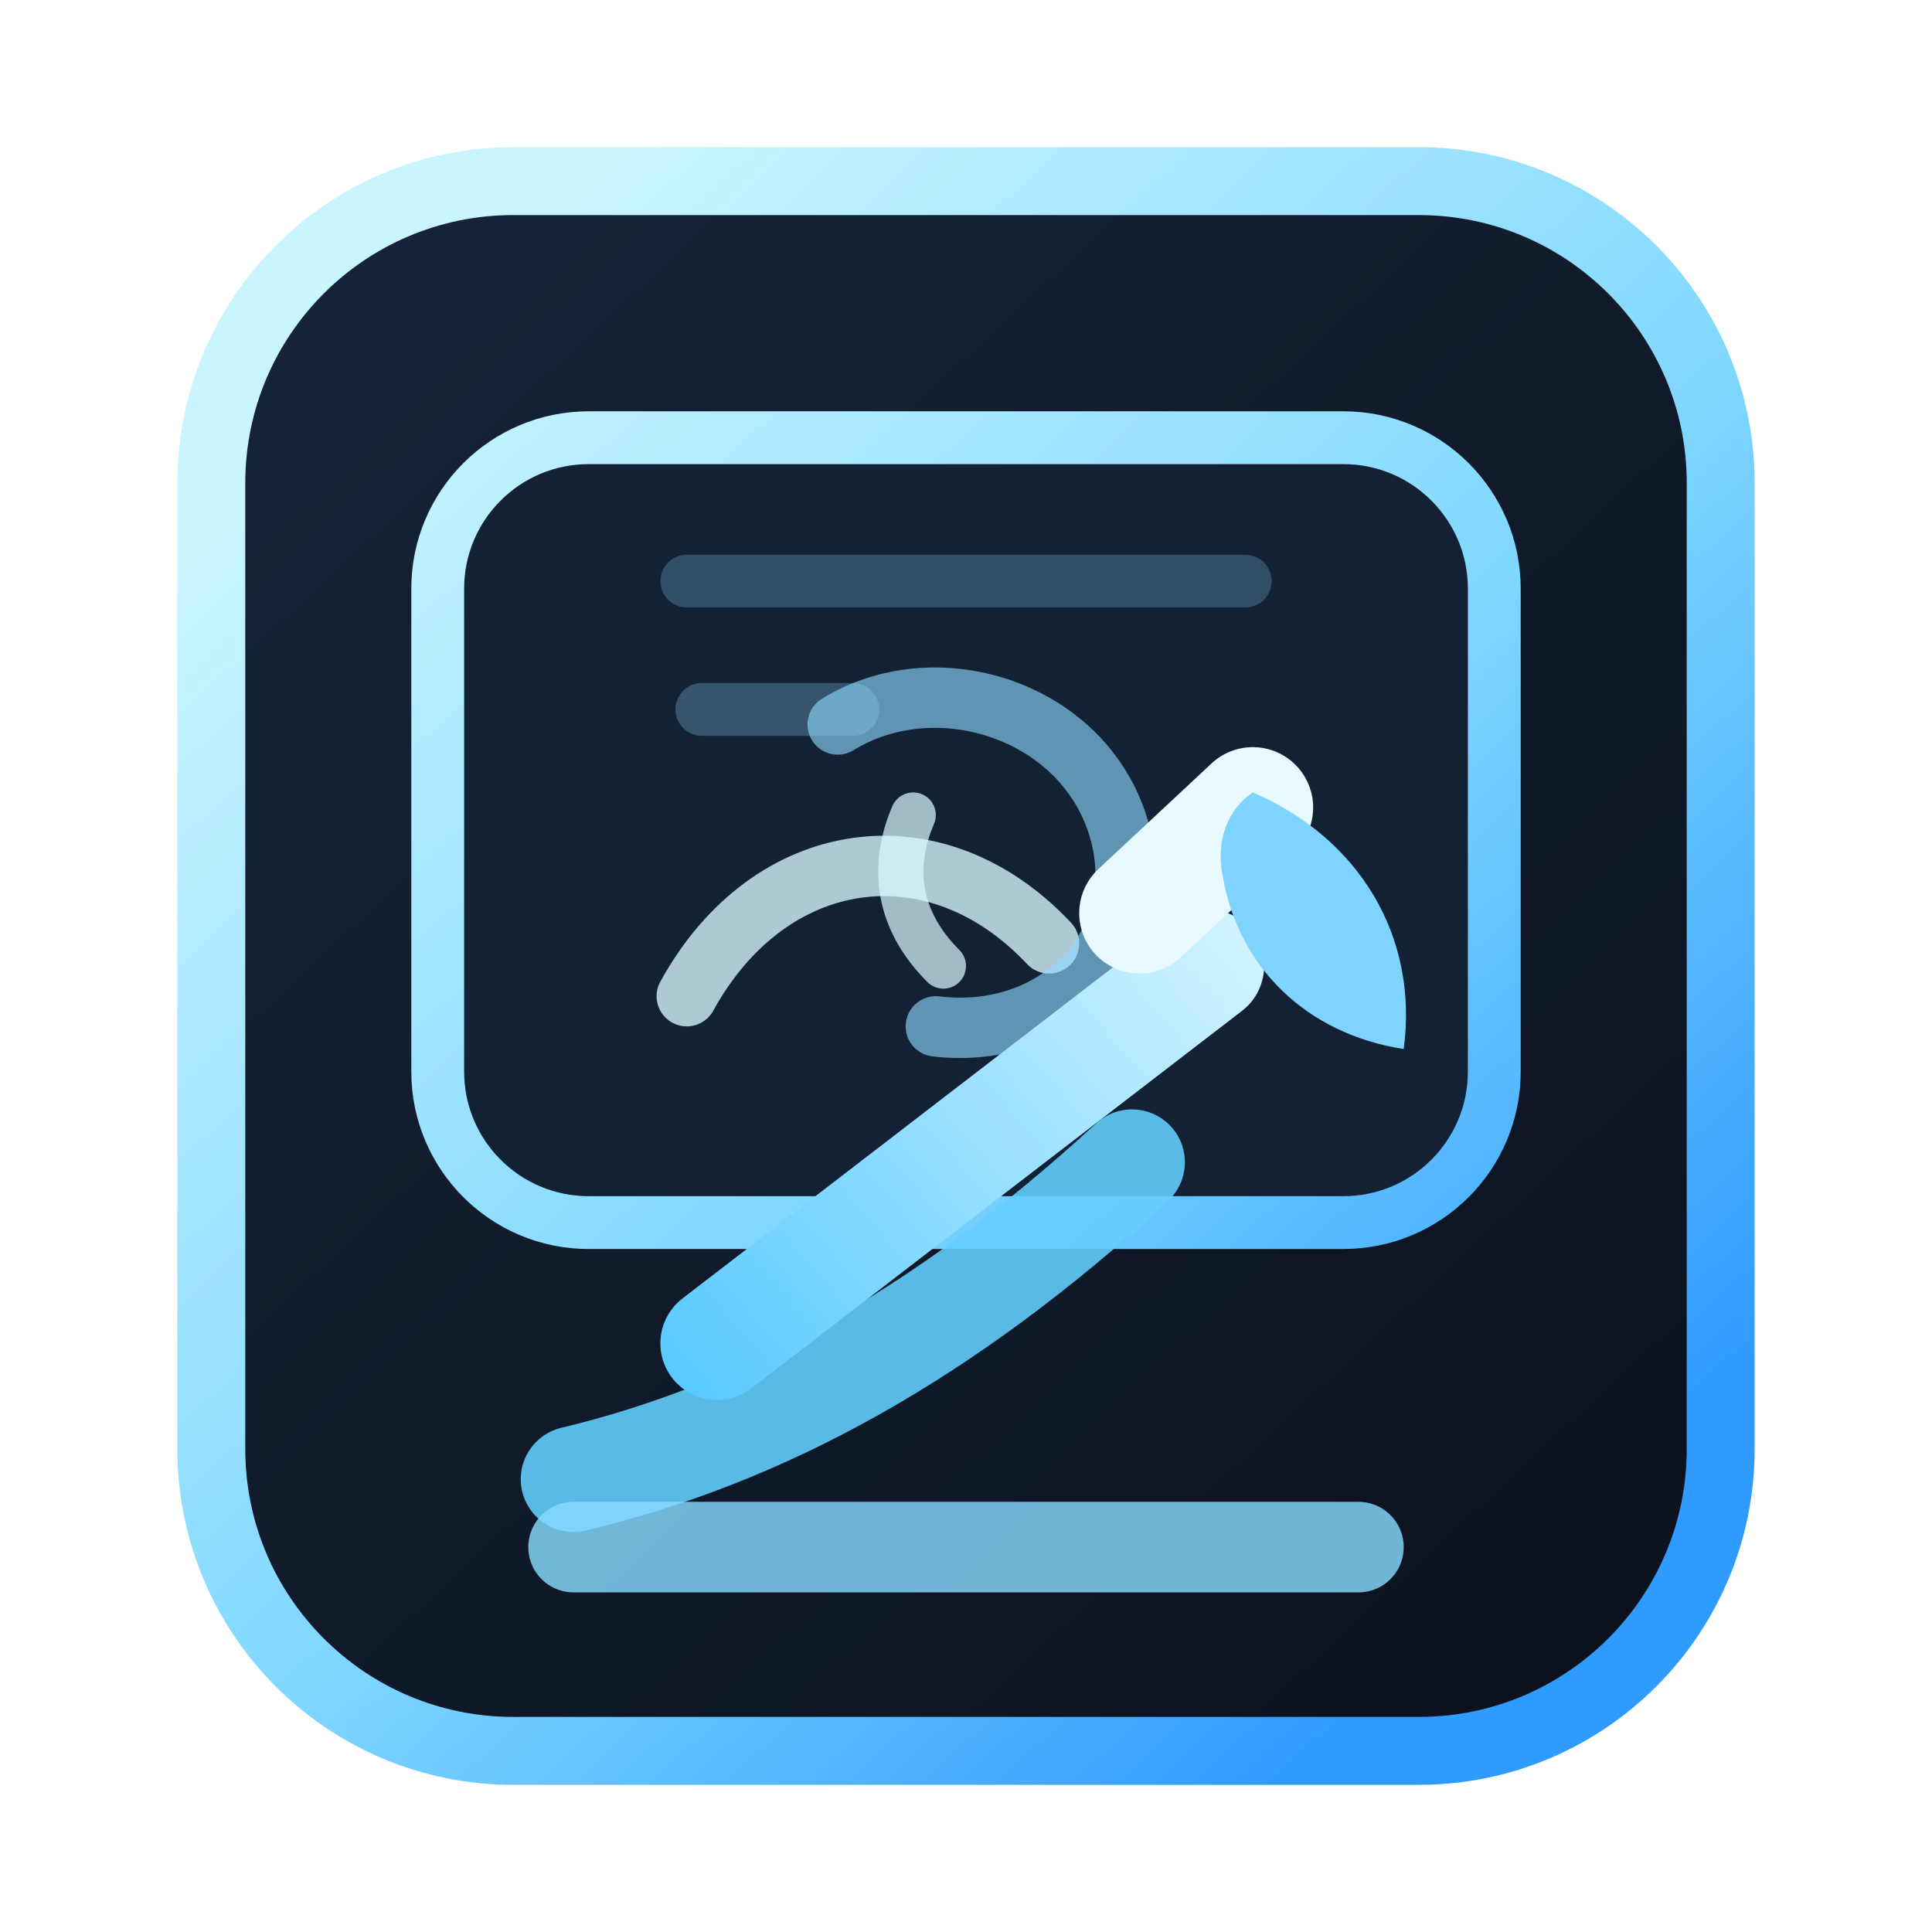
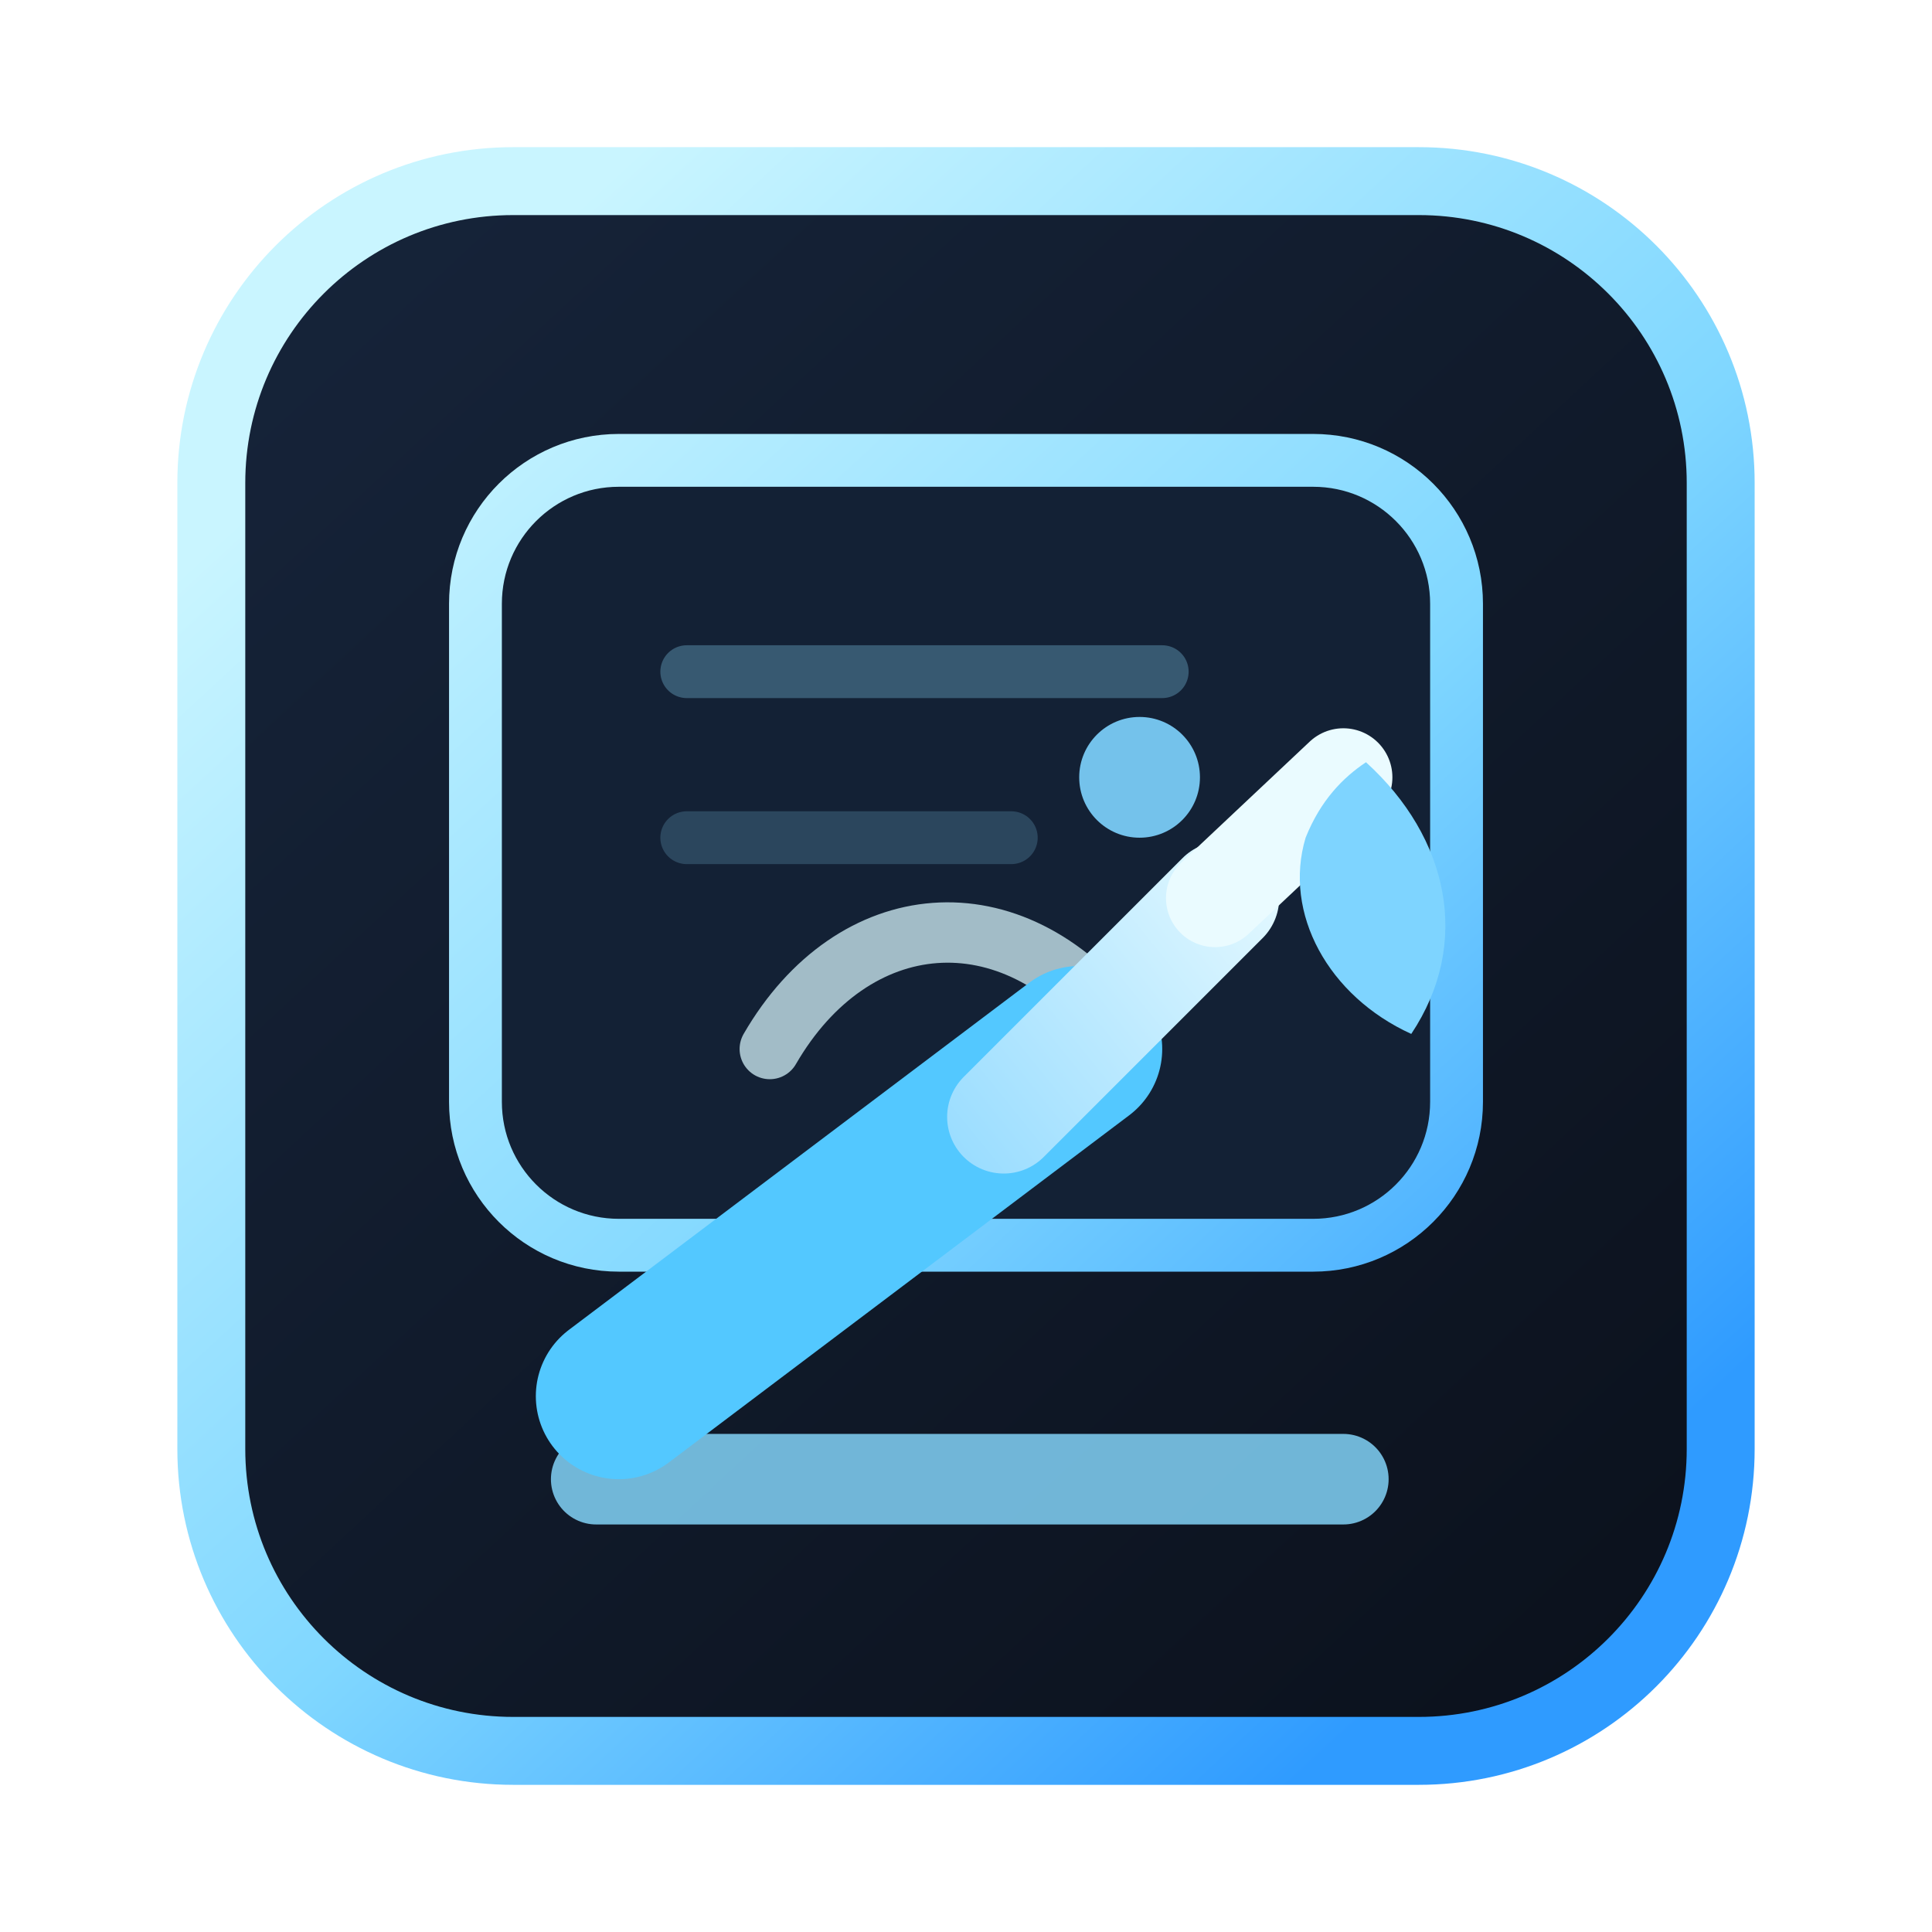
<svg xmlns="http://www.w3.org/2000/svg" viewBox="0 0 256 256" fill="none" role="img" aria-labelledby="title desc">
  <defs>
    <linearGradient id="bg" x1="36" y1="28" x2="220" y2="226" gradientUnits="userSpaceOnUse">
      <stop offset="0" stop-color="#16243A" />
      <stop offset="1" stop-color="#0B111C" />
    </linearGradient>
    <linearGradient id="blue" x1="54" y1="48" x2="202" y2="208" gradientUnits="userSpaceOnUse">
      <stop offset="0" stop-color="#C9F5FF" />
      <stop offset="0.55" stop-color="#80D7FF" />
      <stop offset="1" stop-color="#2F9BFF" />
    </linearGradient>
-     <linearGradient id="brush" x1="86" y1="181" x2="173" y2="106" gradientUnits="userSpaceOnUse">
-       <stop offset="0" stop-color="#56C9FF" />
-       <stop offset="1" stop-color="#E7FBFF" />
+     <linearGradient id="brush" x1="78" y1="188" x2="172" y2="112" gradientUnits="userSpaceOnUse">
+       <stop offset="0" stop-color="#4BBFFF" />
+       <stop offset="1" stop-color="#EAFBFF" />
    </linearGradient>
  </defs>
  <rect x="28" y="24" width="200" height="208" rx="40" fill="url(#bg)" stroke="url(#blue)" stroke-width="9" />
-   <rect x="58" y="58" width="140" height="104" rx="20" fill="#132135" stroke="url(#blue)" stroke-width="7" />
-   <path d="M91 132C102 112 124 109 139 125" stroke="#D9F8FF" stroke-width="8" stroke-linecap="round" opacity="0.78" />
-   <path d="M111 96C124 88 143 94 148 109C153 124 141 138 124 136" stroke="#8EDCFF" stroke-width="8" stroke-linecap="round" stroke-linejoin="round" opacity="0.62" />
-   <path d="M121 108C118 115 119 122 125 128" stroke="#D9F8FF" stroke-width="6" stroke-linecap="round" opacity="0.72" />
-   <path d="M93 94H113" stroke="#8EDCFF" stroke-width="7" stroke-linecap="round" opacity="0.28" />
-   <path d="M91 77H165" stroke="#8EDCFF" stroke-width="7" stroke-linecap="round" opacity="0.24" />
-   <path d="M76 196C101 190 125 177 150 154" stroke="#64CFFF" stroke-width="14" stroke-linecap="round" opacity="0.88" />
-   <path d="M95 178L160 128" stroke="url(#brush)" stroke-width="15" stroke-linecap="round" />
-   <path d="M151 121L166 107" stroke="#E8F9FF" stroke-width="16" stroke-linecap="round" />
-   <path d="M166 105C180 111 188 124 186 139C173 137 164 128 162 116C161 111 163 107 166 105Z" fill="#7ED4FF" />
-   <path d="M76 205H180" stroke="#86D9FF" stroke-width="12" stroke-linecap="round" opacity="0.82" />
+   <rect x="63" y="61" width="130" height="104" rx="19" fill="#132135" stroke="url(#blue)" stroke-width="7" />
+   <path d="M91 89H154" stroke="#8EDCFF" stroke-width="7" stroke-linecap="round" opacity="0.3" />
+   <path d="M91 111H134" stroke="#8EDCFF" stroke-width="7" stroke-linecap="round" opacity="0.2" />
+   <path d="M102 139C113 120 134 118 148 136" stroke="#D9F8FF" stroke-width="8" stroke-linecap="round" stroke-linejoin="round" opacity="0.72" />
+   <circle cx="151" cy="103" r="8" fill="#7ED4FF" opacity="0.9" />
+   <path d="M79 196H178" stroke="#86D9FF" stroke-width="12" stroke-linecap="round" opacity="0.82" />
+   <path d="M82 185L143 139" stroke="#53C8FF" stroke-width="22" stroke-linecap="round" />
+   <path d="M133 148L162 119" stroke="url(#brush)" stroke-width="15" stroke-linecap="round" />
+   <path d="M161 119L178 103" stroke="#EAFBFF" stroke-width="13" stroke-linecap="round" />
+   <path d="M181 101C192 111 195 125 187 137C176 132 170 121 173 111C175 106 178 103 181 101Z" fill="#7ED4FF" />
</svg>
